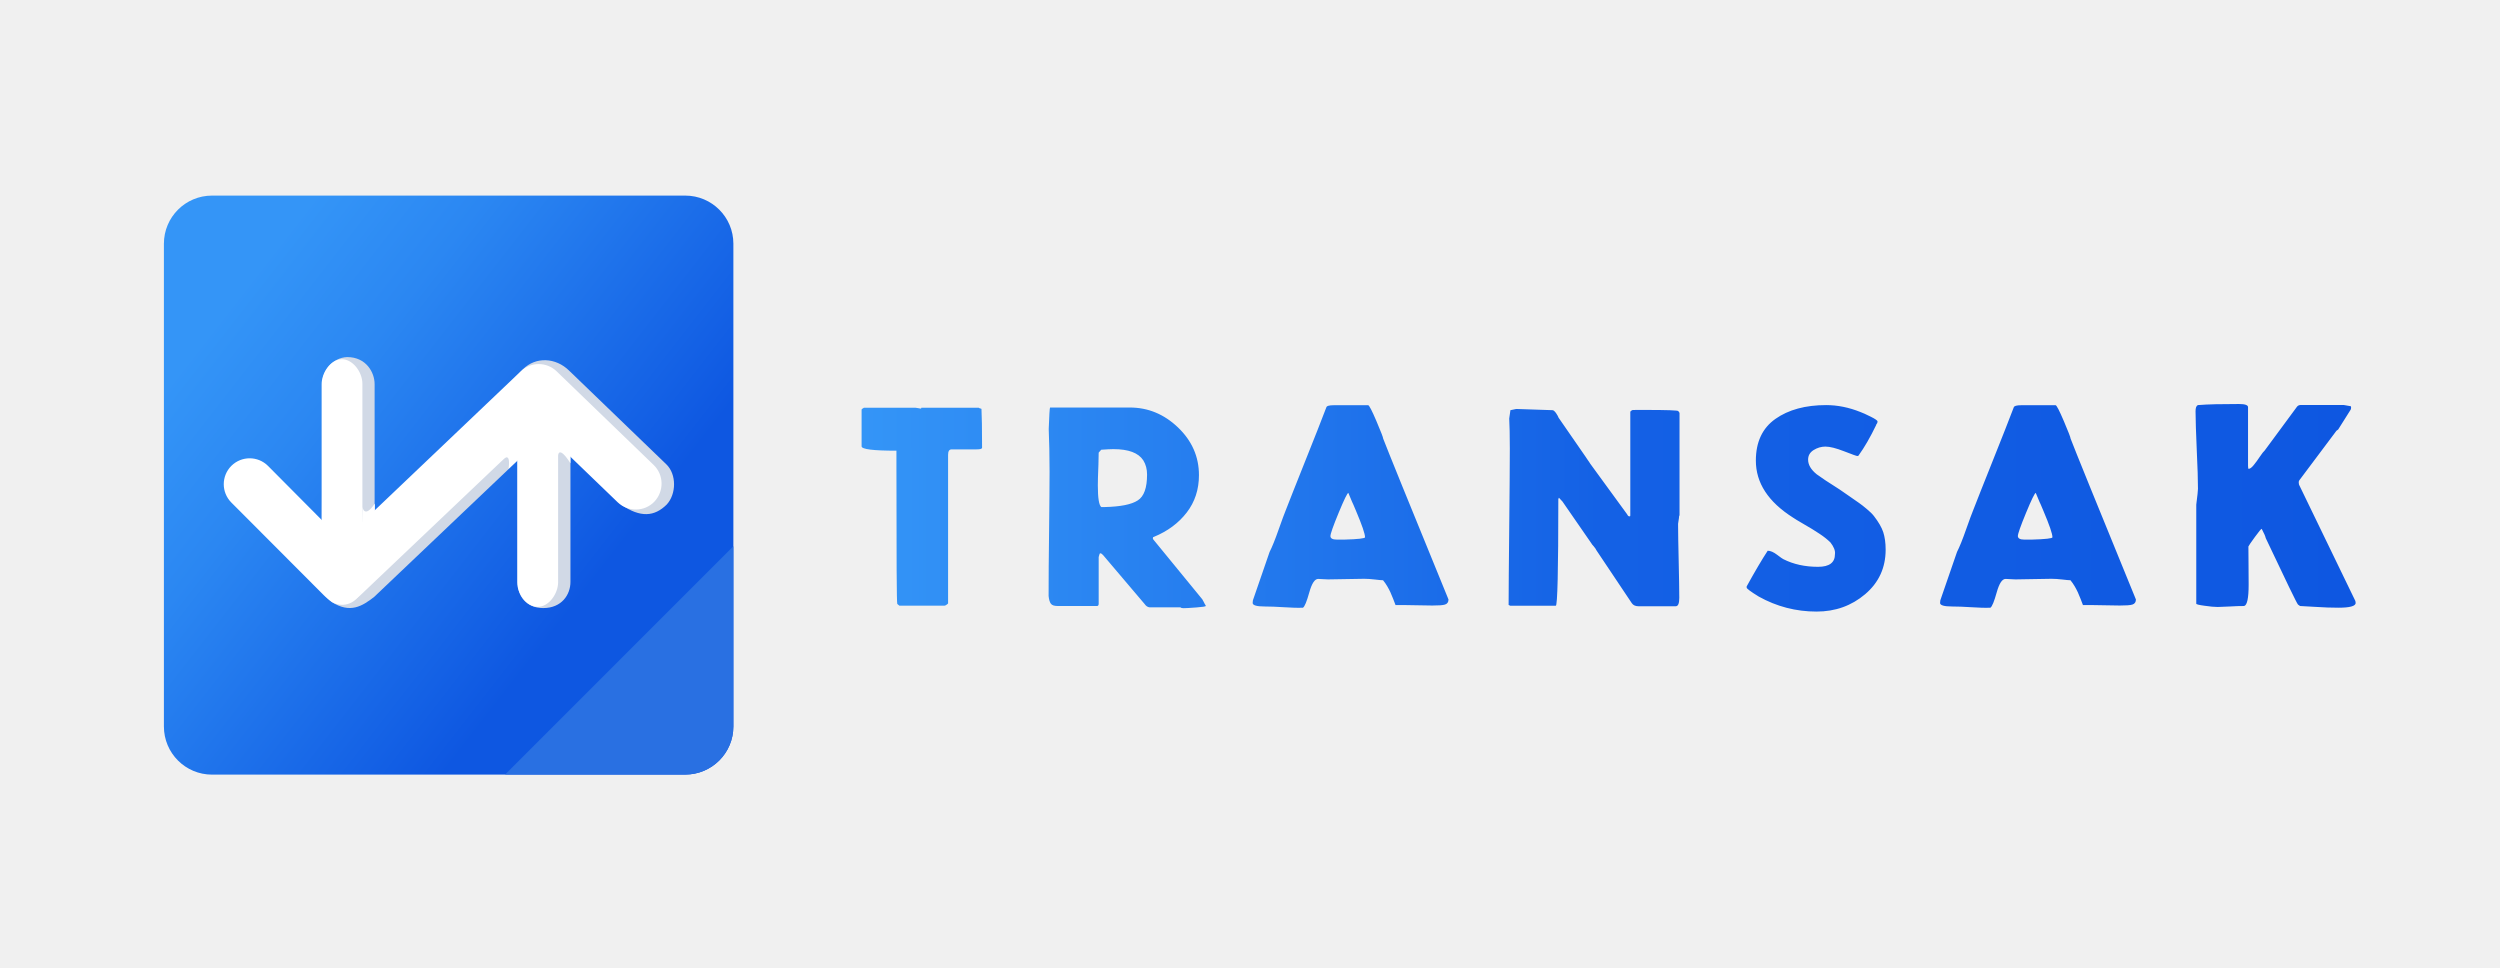
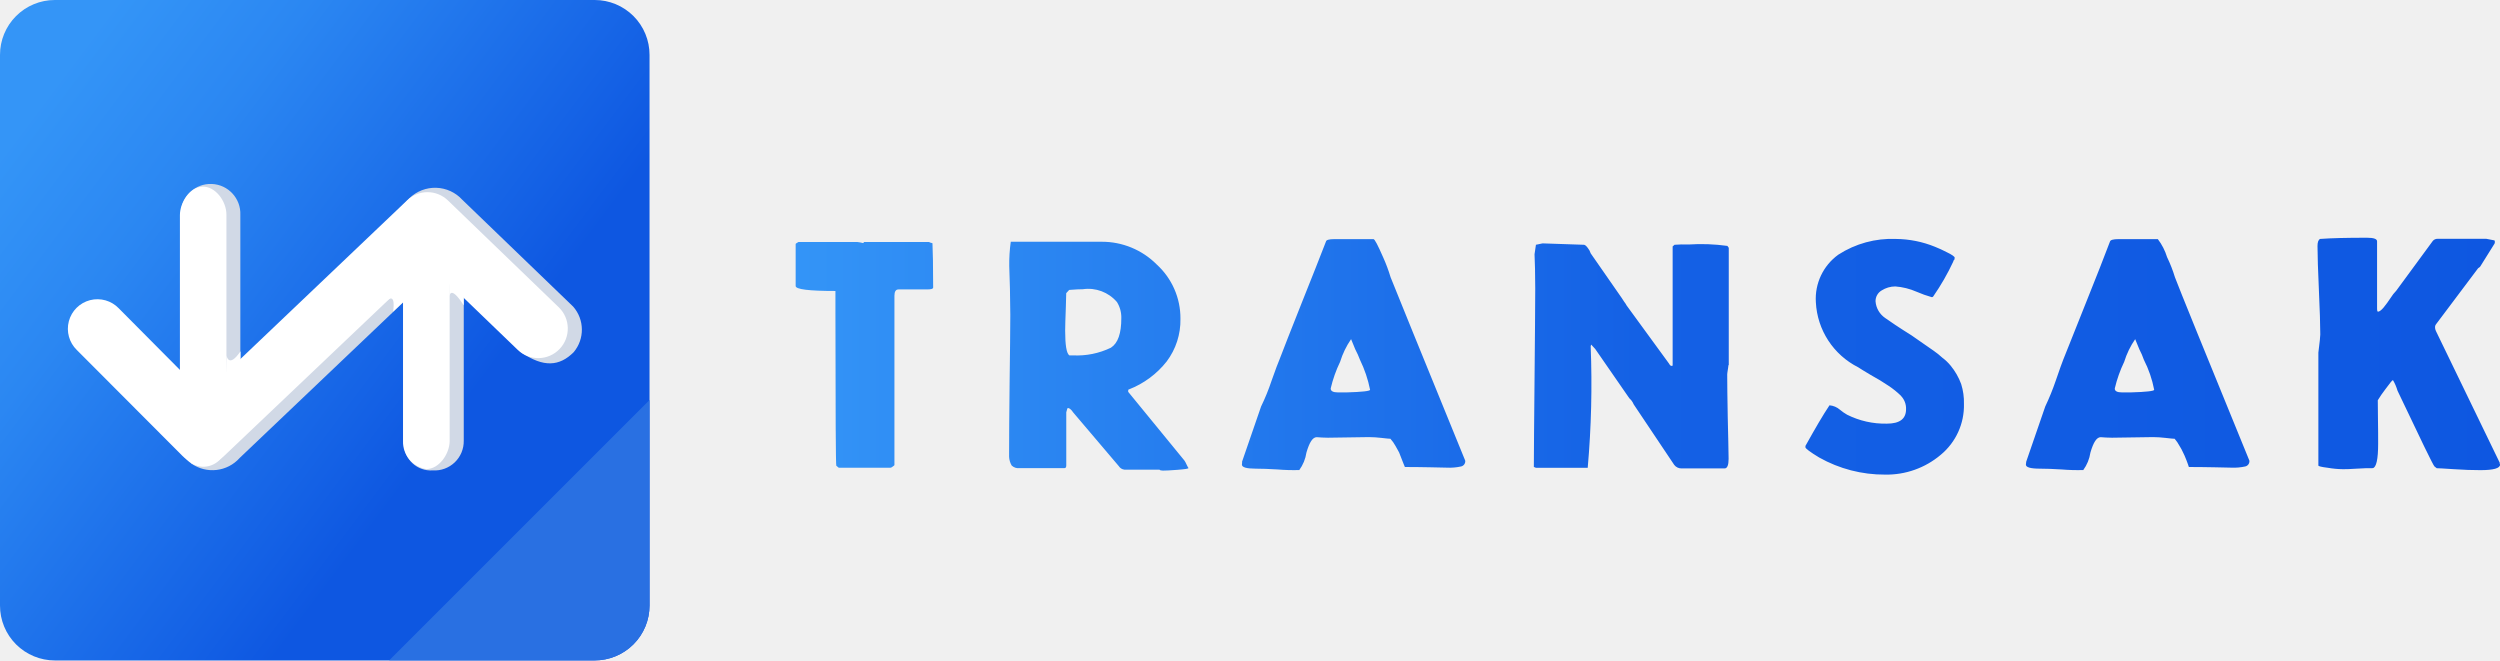
- <svg xmlns="http://www.w3.org/2000/svg" id="Layer_1" x="0px" y="0px" viewBox="0 0 2066.8 800" xml:space="preserve">
-   <style type="text/css">
- 	.st0{fill:url(#SVGID_1_);}
- 	.st1{fill:#2970E2;}
- 	.st2{fill:#D1D9E6;}
- 	.st3{fill:#FFFFFF;}
- 	.st4{fill:url(#SVGID_2_);}
- </style>
-   <g id="transparent_1_">
+ <svg xmlns="http://www.w3.org/2000/svg" width="140" height="36.984" viewBox="0 0 140 36.984">
+   <defs>
+     <linearGradient id="linear-gradient" x1="-0.033" y1="-0.012" x2="1.038" y2="0.807" gradientUnits="objectBoundingBox">
+       <stop offset="0.13" stop-color="#3495f7" />
+       <stop offset="0.306" stop-color="#2b87f2" />
+       <stop offset="0.639" stop-color="#1461e5" />
+       <stop offset="0.723" stop-color="#0e57e1" />
+     </linearGradient>
+     <linearGradient id="linear-gradient-2" y1="0.5" x2="1" y2="0.5" gradientUnits="objectBoundingBox">
+       <stop offset="0" stop-color="#3495f7" />
+       <stop offset="0.494" stop-color="#1461e5" />
+       <stop offset="1" stop-color="#0e57e1" />
+     </linearGradient>
+   </defs>
+   <g id="transak_logo" data-name="transak logo" transform="translate(0 0)">
    <g id="logo_4_">
-       <linearGradient id="SVGID_1_" gradientUnits="userSpaceOnUse" x1="119.932" y1="155.946" x2="624.022" y2="547.843" gradientTransform="matrix(1 0 0 1 0 50)">
-         <stop offset="0.13" style="stop-color: rgb(52, 149, 247);" />
-         <stop offset="0.306" style="stop-color: rgb(43, 135, 242);">
- </stop>
-         <stop offset="0.639" style="stop-color: rgb(20, 97, 229);">
- </stop>
-         <stop offset="0.723" style="stop-color: rgb(14, 87, 225);" />
-       </linearGradient>
-       <path class="st0" d="M566.4,640.4H175.3c-22,0-39.8-17.8-39.8-39.8V201.5c0-22,17.8-39.8,39.8-39.8h391.2 c22,0,39.8,17.8,39.8,39.8v399.1C606.3,622.5,588.5,640.4,566.4,640.4z" />
-       <path class="st1" d="M606.3,451.6v148.9c0,22-17.8,39.8-39.8,39.8H417.6L606.3,451.6z">
- </path>
-       <g>
-         <g>
-           <g>
-             <path class="st2" d="M293.4,449.7l138.9-144.4c10.6-10.6,27.2-9.8,38.3,1.2l80.3,77.4c8.5,8.2,8.3,24.4,0.4,33.1 c-10.3,10.3-21.9,11-37.5,0.4l-58.2-63L309.3,493.5c-9.8,7.6-19.8,14-35.2,4.1c-5.3-7.1,5.2-21,1.1-25.1L293.4,449.7z">
- </path>
+       <path id="Path_120" data-name="Path 120" d="M168.791,198.685H138.574a3.071,3.071,0,0,1-3.074-3.076V164.776a3.071,3.071,0,0,1,3.074-3.076H168.8a3.071,3.071,0,0,1,3.074,3.076v30.832A3.078,3.078,0,0,1,168.791,198.685Z" transform="translate(-135.5 -161.7)" fill="url(#linear-gradient)" />
+       <path id="Path_121" data-name="Path 121" d="M432.18,451.6v11.509a3.071,3.071,0,0,1-3.076,3.071H417.6Z" transform="translate(-395.806 -429.2)" fill="#2970e2" />
+       <g id="Group_93" data-name="Group 93" transform="translate(3.824 10.314)">
+         <g id="Group_88" data-name="Group 88" transform="translate(6.251)">
+           <g id="Group_85" data-name="Group 85" transform="translate(0.515 0.2)">
+             <path id="Path_122" data-name="Path 122" d="M274.18,309.521l10.732-11.157a2.061,2.061,0,0,1,2.957.093l6.208,5.981a1.959,1.959,0,0,1,.029,2.554c-.8.8-1.692.854-2.9.034l-4.5-4.868-11.3,10.752a2.049,2.049,0,0,1-2.717.313c-.41-.552.4-1.621.085-1.938Z" transform="translate(-272.57 -297.783)" fill="#d1d9e6" />
          </g>
-           <g>
-             <path class="st2" d="M287.1,498.2c-11.9-0.4-21.2-8.1-21.2-17.3l0.7-165.1c0-9.1,8.5-20.2,20.4-20.6 c15.8,0,22.7,12.8,22.7,22.3v163.8C309.8,490.8,299.5,498.5,287.1,498.2z" />
+           <g id="Group_86" data-name="Group 86">
+             <path id="Path_123" data-name="Path 123" d="M267.541,310.884a1.55,1.55,0,0,1-1.641-1.338l.054-12.759a1.666,1.666,0,0,1,3.33.132v12.656A1.548,1.548,0,0,1,267.541,310.884Z" transform="translate(-265.9 -295.2)" fill="#d1d9e6" />
          </g>
-           <g>
-             <path class="st2" d="M449.1,502.7c-14.7,0-20.9-10.9-20.9-19.5V331.8c0-8.5,9.1-18.9,20.9-19.3c12.3-0.4,22.5,10,22.5,18.9 v149.7C471.6,491.7,464.3,502.7,449.1,502.7z" />
+           <g id="Group_87" data-name="Group 87" transform="translate(12.54 1.336)">
+             <path id="Path_124" data-name="Path 124" d="M429.817,327.182a1.513,1.513,0,0,1-1.616-1.5v-11.7a1.691,1.691,0,0,1,3.354-.034v11.567A1.636,1.636,0,0,1,429.817,327.182Z" transform="translate(-428.2 -312.489)" fill="#d1d9e6" />
          </g>
        </g>
-         <g>
-           <g>
-             <path class="st3" d="M282.1,500c-9.1-0.4-16.2-8.1-16.2-17.3V317.6c0-9.1,7.1-20.2,16.2-20.6c9.5-0.4,17.5,10.6,17.5,20.2v166 C299.6,492.7,291.7,500.4,282.1,500z" />
+         <g id="Group_92" data-name="Group 92" transform="translate(0 0.138)">
+           <g id="Group_89" data-name="Group 89" transform="translate(6.251)">
+             <path id="Path_125" data-name="Path 125" d="M267.15,312.674a1.329,1.329,0,0,1-1.25-1.338V298.582c0-.7.549-1.562,1.25-1.592.735-.034,1.355.815,1.355,1.563v12.822A1.3,1.3,0,0,1,267.15,312.674Z" transform="translate(-265.9 -296.989)" fill="#fff" />
          </g>
-           <g>
-             <path class="st3" d="M444.5,501.7c-9.3,0-16.9-10.8-16.9-20.2V318.9c0-9.3,7.6-16.9,16.9-16.9c9.3,0,16.9,7.6,16.9,16.9v162.7 C461.3,490.8,453.8,501.7,444.5,501.7z" />
+           <g id="Group_90" data-name="Group 90" transform="translate(18.745 0.387)">
+             <path id="Path_126" data-name="Path 126" d="M428.9,317.43a1.546,1.546,0,0,1-1.3-1.562V303.3a1.306,1.306,0,0,1,2.612,0v12.573C430.2,316.585,429.621,317.43,428.9,317.43Z" transform="translate(-427.6 -302)" fill="#fff" />
          </g>
-           <g>
-             <path class="st3" d="M282.8,498.4c-5.5,0-11-2.1-15.1-6.3l-76.5-76.7c-8.3-8.4-8.3-21.9,0.1-30.3c8.4-8.3,21.9-8.3,30.3,0.1 l61.6,62l147.4-140.3c8.3-7.9,21.3-7.9,29.6,0.1l80.2,77.4c8.5,8.2,8.7,21.7,0.6,30.3c-8.1,8.5-21.7,8.7-30.3,0.6l-65.5-63.1 L297.5,492.5C293.4,496.4,288.1,498.4,282.8,498.4z" />
+           <g id="Group_91" data-name="Group 91" transform="translate(0 0.309)">
+             <path id="Path_127" data-name="Path 127" d="M192.546,316.239a1.629,1.629,0,0,1-1.167-.483l-5.911-5.927a1.656,1.656,0,1,1,2.349-2.334l4.758,4.79,11.389-10.84a1.648,1.648,0,0,1,2.288.01l6.2,5.977a1.656,1.656,0,0,1-2.295,2.388l-5.061-4.873-11.411,10.84A1.638,1.638,0,0,1,192.546,316.239Z" transform="translate(-184.988 -300.988)" fill="#fff" />
          </g>
        </g>
-         <path class="st3" d="M429.7,378.8l-9.3,8.8c0,0,2.6-14.7-4.9-7.6c-7.6,7.2,11.6-18.2,11.6-18.2l3.9,4.9L429.7,378.8z" />
-         <path class="st3" d="M461.3,376.6c0,0,0.5-9,10.3,6.4v-12.1l-10.6-5.5L461.3,376.6z" />
-         <path class="st3" d="M299.7,419.2c0,0,1.4,10,10.2-2.9v12.1l-10.6,5.5L299.7,419.2z" />
+         <path id="Path_128" data-name="Path 128" d="M414.956,363.113l-.718.679s.2-1.138-.381-.586.9-1.406.9-1.406l.3.376Z" transform="translate(-396.05 -356.656)" fill="#fff" />
+         <path id="Path_129" data-name="Path 129" d="M461.02,366.264s.039-.693.8.5v-.937L461,365.4Z" transform="translate(-439.676 -359.978)" fill="#fff" />
+         <path id="Path_130" data-name="Path 130" d="M299.329,416.525s.107.771.786-.225v.938l-.815.425Z" transform="translate(-290.469 -406.943)" fill="#fff" />
      </g>
    </g>
-     <linearGradient id="SVGID_2_" gradientUnits="userSpaceOnUse" x1="712.482" y1="419.803" x2="1947.455" y2="419.803">
-       <stop offset="0" style="stop-color: rgb(52, 149, 247);" />
-       <stop offset="0.494" style="stop-color: rgb(20, 97, 229);" />
-       <stop offset="1" style="stop-color: rgb(14, 87, 225);" />
-     </linearGradient>
-     <path class="st4" d="M809.3,337.3l2.1,0.7c0.3,5.7,0.5,16.4,0.5,32.1c0,1-1.5,1.4-4.5,1.4h-20.7c-1.9,0-2.9,1.5-2.9,4.5v122.8 c0,0.2-0.4,0.5-1.2,1.1c-0.8,0.6-1.3,0.8-1.7,0.8h-37.4l-1.7-1.4c-0.5-0.5-0.7-37.8-0.7-111.9v-14.8c-19.2,0-28.8-1.2-28.8-3.6 v-30.5c0-0.2,0.6-0.6,1.9-1.4h42.8c2.2,0.3,3.6,0.6,4,0.7c0.5,0,0.7-0.2,0.7-0.7H809.3z M868.1,336.9h65.9 c15.1,0,28.4,5.5,39.9,16.5c11.5,11,17.3,24.2,17.3,39.4c0,11.9-3.4,22.2-10.1,30.9c-6.7,8.7-15.8,15.5-27.3,20.2 c-0.5,0-0.7,0.4-0.7,1.2v0.2c0.2,0.2,0.2,0.3,0.2,0.5l40.7,49.7c0.5,0.8,1,1.7,1.4,2.6s0.8,1.6,1.1,2c0.2,0.4,0.4,0.7,0.4,0.8 c0,0.5-2.6,0.9-7.9,1.3c-5.2,0.4-8.7,0.6-10.5,0.6c-1.3,0-2.1-0.2-2.6-0.7h-25.5c-1.6-0.2-2.9-1-4-2.6l-33.1-39 c-0.2-0.2-0.5-0.6-1-1.2c-0.5-0.6-1-1.1-1.4-1.4c-0.5-0.3-1-0.5-1.4-0.5c-0.3,0-0.7,1-1.2,3.1v38.6c0,1.3-0.5,1.9-1.4,1.9h-32.4 c-2.9,0-4.8-0.6-5.7-1.9c-1-1.3-1.6-3.4-1.9-6.4c0-14.1,0.1-32,0.4-53.7c0.2-21.7,0.4-38,0.4-48.9c0-1.7-0.1-8.1-0.2-19l-0.5-16.4 C867.4,343.1,867.8,337.2,868.1,336.9z M948.3,392.3c0-4.4-1-8.3-3.1-11.7c-4-6.2-12.2-9.3-24.8-9.3c-2.2,0-5.6,0.2-10,0.5 l-2.1,2.4c0,2.1-0.1,5.3-0.2,9.6c-0.2,4.4-0.3,8.1-0.4,11.1c-0.1,3-0.1,5.2-0.1,6.4c0,10.6,1,16.6,2.9,17.9h2.6 c13.2-0.3,22.3-2.1,27.5-5.5C945.8,410.4,948.3,403.3,948.3,392.3z M1102.8,335h28.3c0.8,0,3.1,4.4,6.8,13.1 c3.7,8.7,5.6,13.6,5.6,14.5c3.3,8.7,21.3,53.1,54,133c0,2.2-1,3.6-2.9,4.2c-1.9,0.6-5.4,0.8-10.5,0.8l-12.1-0.2 c-8.1-0.2-14.2-0.2-18.3-0.2c-0.3-1-1-2.6-1.9-5c-1-2.4-1.7-4.2-2.3-5.5c-0.6-1.3-1.4-2.9-2.5-4.8c-1.1-1.9-2.3-3.6-3.6-5.2 c-1.1,0-3.3-0.2-6.7-0.6c-3.3-0.4-6.3-0.6-9-0.6l-29.8,0.5c-0.5,0-1.9-0.1-4.3-0.2c-2.4-0.2-3.7-0.2-3.8-0.2 c-2.9,0-5.3,3.7-7.4,11.2c-2.1,7.5-3.8,11.7-5.2,12.6c-4.3,0.2-9.6,0-15.8-0.4c-6.3-0.4-11.5-0.6-15.8-0.6c-6.7,0-10-1-10-2.9 c0-0.3,0-0.7,0.1-1.2c0.1-0.5,0.1-0.8,0.1-1l13.8-40c2.1-4.1,4.6-10.3,7.5-18.6c2.9-8.2,4.8-13.3,5.6-15.2 c3.2-8.2,8.6-22,16.3-41.2c7.7-19.2,13.5-34,17.5-44.5C1096.8,335.6,1098.8,335,1102.8,335z M1105.2,446.1h6.2 c11.4-0.3,17.1-1,17.1-1.9c0-2.9-2.5-10.1-7.4-21.7c-1.9-4.6-3-7.1-3.3-7.6l-3.1-7.4c-0.8,0-3.5,5.5-8,16.4 c-4.5,10.9-6.8,17.4-6.8,19.3C1099.9,445.1,1101.7,446.1,1105.2,446.1z M1388.2,426.3c0,0.3-0.1,1-0.2,2.1 c-0.2,1.1-0.3,2.2-0.5,3.3l-0.2,1.4c0,6.8,0.2,17.1,0.5,30.7c0.3,13.6,0.5,23.8,0.5,30.5c0,4.6-1,6.9-2.9,6.9h-30.9 c-2.5,0-4.4-0.9-5.5-2.6l-29.3-43.8c-0.2-0.6-0.9-1.7-2.1-3.1c-1.3-1.4-1.9-2.2-1.9-2.4l-24-34.7l-2.9-3.1l-0.5,1 c0,58.9-0.7,88.3-2.1,88.3h-37.6l-1.4-0.7c0-12.2,0.2-33.2,0.5-63c0.3-29.8,0.5-51.8,0.5-66.3c0-10.9-0.2-19.2-0.5-24.8l1-6.9 l4.8-1l30,1c0.8,0,1.7,0.8,2.9,2.4c1.1,1.6,1.8,2.9,2.1,3.8l22.4,32.4c0.3,0.6,0.9,1.5,1.8,2.7c0.9,1.2,1.5,2.1,1.8,2.7l30.7,42.1 c0.5,1.1,1.1,1.7,1.9,1.7c0.5,0,0.7-0.2,0.7-0.7v-85.9l1.4-1.2c0.2-0.2,3.6-0.2,10.2-0.2c18.7,0,28.1,0.3,28.1,1l1,1.4V426.3z  M1513.3,448.5c-2.4-2.4-5.4-4.8-9.2-7.3c-3.7-2.5-8-5.1-12.9-7.9c-4.8-2.8-7.8-4.6-8.9-5.4c-20.5-13-30.7-28.7-30.7-47.1 c0-15.4,5.4-26.9,16.2-34.5c10.8-7.6,24.8-11.4,41.9-11.4c9.4,0,18.8,1.9,28.3,5.7c1.7,0.6,4.6,1.9,8.4,3.8c3.9,1.9,5.8,3.3,5.8,4 l-0.2,1.2c0,0.2-0.2,0.4-0.5,0.8c-0.3,0.4-0.5,0.8-0.5,1.1c-4.9,10.2-9.7,18.4-14.3,24.8c-0.2,0.5-0.6,0.7-1.2,0.7 c-0.6,0-4.3-1.3-10.9-3.9c-6.7-2.6-11.8-3.9-15.5-3.9c-3.5,0-6.7,1-9.8,2.9c-3,1.9-4.5,4.5-4.5,7.9c0,4.3,2.4,8.3,7.1,12.1 c3.2,2.4,9.5,6.6,19,12.6c2.1,1.4,4.8,3.3,8.1,5.6c3.3,2.3,5.9,4.1,7.9,5.5c1.9,1.3,4,3,6.4,5c2.4,2,4.4,3.9,5.9,5.8 c3.8,4.9,6.4,9.4,7.7,13.3c1.3,4,2,8.8,2,14.5c0,14.9-5.6,27.2-16.9,36.8c-11.3,9.6-24.7,14.4-40.2,14.4c-17,0-32.9-4.1-47.8-12.4 c-6.7-4.1-10-6.6-10-7.4v-1c7-12.7,12.8-22.5,17.4-29.5c2.2,0,4.8,1.1,7.7,3.3c2.9,2.2,4.6,3.4,5.1,3.6c8.4,4.3,18,6.4,28.8,6.4 c9.4,0,14-3.5,14-10.5C1517.4,455.2,1516,452,1513.3,448.5z M1671.1,335h28.3c0.8,0,3.1,4.4,6.8,13.1c3.7,8.7,5.6,13.6,5.6,14.5 c3.3,8.7,21.3,53.1,54,133c0,2.2-1,3.6-2.9,4.2c-1.9,0.6-5.4,0.8-10.5,0.8l-12.1-0.2c-8.1-0.2-14.2-0.2-18.3-0.2 c-0.3-1-1-2.6-1.9-5c-1-2.4-1.7-4.2-2.3-5.5c-0.6-1.3-1.4-2.9-2.5-4.8c-1.1-1.9-2.3-3.6-3.6-5.2c-1.1,0-3.3-0.2-6.7-0.6 c-3.3-0.4-6.3-0.6-9-0.6l-29.8,0.5c-0.5,0-1.9-0.1-4.3-0.2c-2.4-0.2-3.7-0.2-3.8-0.2c-2.9,0-5.3,3.7-7.4,11.2 c-2.1,7.5-3.8,11.7-5.2,12.6c-4.3,0.2-9.6,0-15.8-0.4c-6.3-0.4-11.5-0.6-15.8-0.6c-6.7,0-10-1-10-2.9c0-0.3,0-0.7,0.1-1.2 c0.1-0.5,0.1-0.8,0.1-1l13.8-40c2.1-4.1,4.6-10.3,7.5-18.6c2.9-8.2,4.8-13.3,5.6-15.2c3.2-8.2,8.6-22,16.3-41.2 c7.7-19.2,13.5-34,17.5-44.5C1665.1,335.6,1667.2,335,1671.1,335z M1673.5,446.1h6.2c11.4-0.3,17.1-1,17.1-1.9 c0-2.9-2.5-10.1-7.4-21.7c-1.9-4.6-3-7.1-3.3-7.6l-3.1-7.4c-0.8,0-3.5,5.5-8,16.4s-6.8,17.4-6.8,19.3 C1668.3,445.1,1670,446.1,1673.5,446.1z M1851.1,334c4.9,0,7.4,0.9,7.4,2.6v48.6c0,1.6,0.2,2.4,0.5,2.4c1.1,0,2.5-1,4.2-3.1 c1.7-2.1,3.4-4.4,5.1-7c1.7-2.6,3.1-4.3,4-5.1l26.7-36.2c0.8-1,1.9-1.4,3.3-1.4h35.2l5.7,1c0.3,0,0.5,0.3,0.5,1 c0,1.1-0.2,1.8-0.5,2.1l-10.2,16.2l-1.4,1l-30.5,40.7c-0.5,0.5-0.7,1.1-0.7,1.9c0,1.1,0.2,2.1,0.7,2.9l46.2,95.4c0,0.2,0,0.4,0,0.7 l0.2,0.7c0,2.7-4.8,4-14.3,4c-5.6,0-12-0.2-19.4-0.7c-7.4-0.5-11.5-0.7-12.3-0.7l-1.7-1.2c-1-1-9.8-19.3-26.7-55 c-0.2-1.3-1.3-3.8-3.3-7.6c-0.5,0-2.3,2.2-5.6,6.7c-3.3,4.4-5,7.1-5.4,7.9c0,2.9,0,7.5,0.1,13.8c0.1,6.3,0.1,12.3,0.1,17.8 c0,11.3-1.3,17.1-3.8,17.6c-3.2,0-7.1,0.1-11.9,0.4c-4.8,0.2-8,0.4-9.8,0.4c-2.7,0-6.3-0.3-10.9-1c-4.6-0.6-6.9-1.2-6.9-1.7v-81.9 c1-7.6,1.4-12,1.4-13.1c0-7.1-0.3-17.8-1-32.1c-0.6-14.3-1-24.9-1-31.9c0-2.9,0.6-4.6,1.9-5.2C1825.4,334.2,1836.6,334,1851.1,334z ">
- </path>
+     <path id="Path_131" data-name="Path 131" d="M719.79,334.259l.166.049c.02.439.039,1.27.039,2.48,0,.078-.117.107-.352.107h-1.592c-.146,0-.225.117-.225.352v9.487c0,.015-.039.034-.1.083a.212.212,0,0,1-.127.063h-2.891l-.137-.112q-.044-.051-.049-8.643v-1.143q-2.227,0-2.227-.278v-2.358c0-.015.049-.044.156-.107h3.3a2.228,2.228,0,0,1,.313.059c.029,0,.049-.02.049-.059h3.672Zm4.551-.034h5.088a4.326,4.326,0,0,1,3.086,1.274,4.069,4.069,0,0,1,1.328,3.042,3.842,3.842,0,0,1-.771,2.388,4.99,4.99,0,0,1-2.109,1.563c-.039,0-.049.034-.049.093v.015a.059.059,0,0,1,.01.039l3.145,3.843a1.11,1.11,0,0,1,.107.2,1.519,1.519,0,0,0,.078.156c.02.029.039.049.039.059,0,.039-.205.068-.615.1s-.664.044-.811.044c-.1,0-.166-.015-.2-.054H730.7a.432.432,0,0,1-.312-.2l-2.559-3.013a.911.911,0,0,1-.068-.093.555.555,0,0,0-.117-.107.194.194,0,0,0-.107-.039c-.02,0-.049.078-.088.239v2.983c0,.1-.039.146-.107.146h-2.51a.54.54,0,0,1-.439-.146,1.057,1.057,0,0,1-.146-.5q0-1.633.029-4.146c.02-1.68.039-2.935.039-3.779,0-.132-.01-.625-.02-1.47l-.039-1.27A8.9,8.9,0,0,1,724.341,334.225Zm6.191,4.277a1.632,1.632,0,0,0-.244-.9,2.111,2.111,0,0,0-1.914-.718c-.166,0-.43.01-.762.039l-.166.181c0,.161-.01.41-.02.747s-.02.62-.029.85-.01.405-.01.5c0,.82.078,1.279.234,1.387h.2a4.379,4.379,0,0,0,2.129-.43C730.347,339.9,730.532,339.356,730.532,338.5Zm11.934-4.424h2.188c.068,0,.244.342.537,1.011a9.016,9.016,0,0,1,.42,1.123q.4,1.011,4.18,10.273a.3.3,0,0,1-.225.322,3.038,3.038,0,0,1-.82.068l-.928-.02c-.625-.015-1.094-.015-1.406-.015-.029-.078-.088-.2-.156-.386s-.127-.327-.166-.425c-.059-.1-.117-.225-.205-.371a2.116,2.116,0,0,0-.283-.4c-.078,0-.244-.02-.508-.049a6.166,6.166,0,0,0-.7-.044l-2.295.034c-.049,0-.146,0-.332-.01s-.283-.02-.293-.02c-.225,0-.41.288-.576.864a2.218,2.218,0,0,1-.4.977,11.035,11.035,0,0,1-1.221-.034c-.488-.029-.889-.044-1.221-.044-.518,0-.771-.078-.771-.225a.351.351,0,0,1,.01-.093v-.078l1.064-3.086a11.729,11.729,0,0,0,.586-1.44c.225-.635.371-1.025.439-1.177.244-.63.654-1.694,1.25-3.184s1.045-2.622,1.357-3.433C742.007,334.122,742.163,334.078,742.466,334.078Zm.2,8.584h.479c.879-.024,1.318-.078,1.318-.146a6.926,6.926,0,0,0-.566-1.68,4.979,4.979,0,0,0-.264-.586l-.234-.571a4.686,4.686,0,0,0-.615,1.27,7.233,7.233,0,0,0-.527,1.489C742.251,342.584,742.388,342.662,742.661,342.662Zm21.865-1.528c0,.024-.01.073-.02.161a2.281,2.281,0,0,0-.039.254l-.01.107c0,.527.01,1.323.029,2.373s.049,1.841.049,2.358c0,.352-.078.532-.225.532h-2.392a.507.507,0,0,1-.43-.2l-2.266-3.384a.988.988,0,0,0-.146-.244.751.751,0,0,1-.156-.181l-1.855-2.681-.225-.244-.029.083a53.327,53.327,0,0,1-.166,6.816h-2.9l-.117-.049c0-.947.02-2.568.039-4.873s.039-4,.039-5.122c0-.84-.02-1.484-.039-1.914l.078-.532.371-.078,2.314.078c.059,0,.137.063.225.186a.861.861,0,0,1,.156.293l1.738,2.5a2.32,2.32,0,0,0,.137.21,1.194,1.194,0,0,1,.137.21l2.373,3.252c.049.088.088.132.146.132s.059-.015.059-.054v-6.636l.107-.093a6.809,6.809,0,0,1,.781-.015,10.757,10.757,0,0,1,2.177.078l.078.107v6.567Zm9.658,1.714a4.715,4.715,0,0,0-.7-.562c-.293-.2-.625-.4-1.006-.61-.361-.22-.6-.356-.684-.42a4.316,4.316,0,0,1-2.373-3.643,3.044,3.044,0,0,1,1.26-2.666,5.522,5.522,0,0,1,3.223-.879,5.926,5.926,0,0,1,2.188.439,6.881,6.881,0,0,1,.654.3c.3.142.449.254.449.308l-.01.093c0,.015-.02.029-.049.063a.34.34,0,0,0-.029.083,13.1,13.1,0,0,1-1.1,1.914.1.1,0,0,1-.1.059,6.7,6.7,0,0,1-.84-.3,3.66,3.66,0,0,0-1.2-.3,1.441,1.441,0,0,0-.762.225.692.692,0,0,0-.342.61,1.242,1.242,0,0,0,.547.938c.254.181.732.508,1.475.972.156.107.361.254.625.435s.449.313.605.42a4.373,4.373,0,0,1,.488.391,2.6,2.6,0,0,1,.469.449,3.54,3.54,0,0,1,.586,1.025,3.413,3.413,0,0,1,.156,1.118,3.583,3.583,0,0,1-1.3,2.847,4.69,4.69,0,0,1-3.115,1.108,7.434,7.434,0,0,1-3.691-.957c-.518-.312-.771-.508-.771-.571v-.078c.547-.981.986-1.738,1.348-2.275a1.02,1.02,0,0,1,.586.249,2.706,2.706,0,0,0,.4.278,4.735,4.735,0,0,0,2.227.5c.723,0,1.074-.269,1.074-.811A1.017,1.017,0,0,0,774.184,342.848Zm12.2-8.77h2.188a3.255,3.255,0,0,1,.518,1.011,7.687,7.687,0,0,1,.439,1.123q.381,1.011,4.17,10.273a.3.3,0,0,1-.225.322,3.048,3.048,0,0,1-.811.068l-.928-.02c-.635-.015-1.1-.015-1.426-.015-.02-.078-.068-.2-.137-.386s-.137-.327-.186-.425a2.551,2.551,0,0,0-.2-.371,2.071,2.071,0,0,0-.273-.4c-.088,0-.254-.02-.518-.049a6.139,6.139,0,0,0-.693-.044l-2.295.034c-.049,0-.156,0-.342-.01s-.283-.02-.293-.02c-.225,0-.41.288-.576.864a2.218,2.218,0,0,1-.4.977,11.091,11.091,0,0,1-1.221-.034c-.479-.029-.879-.044-1.211-.044-.527,0-.781-.078-.781-.225a.351.351,0,0,1,.01-.093.275.275,0,0,0,.01-.078l1.064-3.086a13.544,13.544,0,0,0,.586-1.44c.215-.635.361-1.025.42-1.177.254-.63.674-1.694,1.27-3.184s1.045-2.622,1.348-3.433C785.922,334.122,786.079,334.078,786.381,334.078Zm.186,8.584h.479c.879-.024,1.318-.078,1.318-.146a6.277,6.277,0,0,0-.576-1.68,4.17,4.17,0,0,0-.254-.586l-.234-.571a4.686,4.686,0,0,0-.615,1.27,7.233,7.233,0,0,0-.527,1.489C786.157,342.584,786.293,342.662,786.567,342.662ZM800.288,334c.381,0,.566.068.566.2v3.755c0,.127.02.186.049.186.078,0,.186-.078.322-.239a6.4,6.4,0,0,0,.391-.537,2.364,2.364,0,0,1,.313-.4l2.051-2.793a.344.344,0,0,1,.264-.112h2.725l.43.083c.029,0,.049.02.049.078a.21.21,0,0,1-.049.161l-.781,1.25-.107.078-2.363,3.145a.24.24,0,0,0-.049.146.5.5,0,0,0,.049.22l3.574,7.378v.049l.02.054c0,.21-.371.313-1.1.313-.439,0-.937-.015-1.5-.054s-.889-.054-.947-.054l-.127-.1c-.078-.073-.762-1.489-2.07-4.243a2.55,2.55,0,0,0-.254-.591c-.039,0-.176.171-.43.518a6.472,6.472,0,0,0-.42.61c0,.225,0,.581.01,1.069s.01.947.01,1.372c0,.874-.107,1.323-.3,1.362-.234,0-.547,0-.918.029s-.615.029-.762.029a5.2,5.2,0,0,1-.83-.078c-.361-.044-.537-.088-.537-.127v-6.328c.078-.591.107-.928.107-1.011,0-.552-.029-1.377-.078-2.485s-.078-1.924-.078-2.466c0-.22.049-.352.146-.4C798.305,334.02,799.165,334,800.288,334Z" transform="translate(-667.738 -320.687)" fill="url(#linear-gradient-2)" />
  </g>
</svg>
